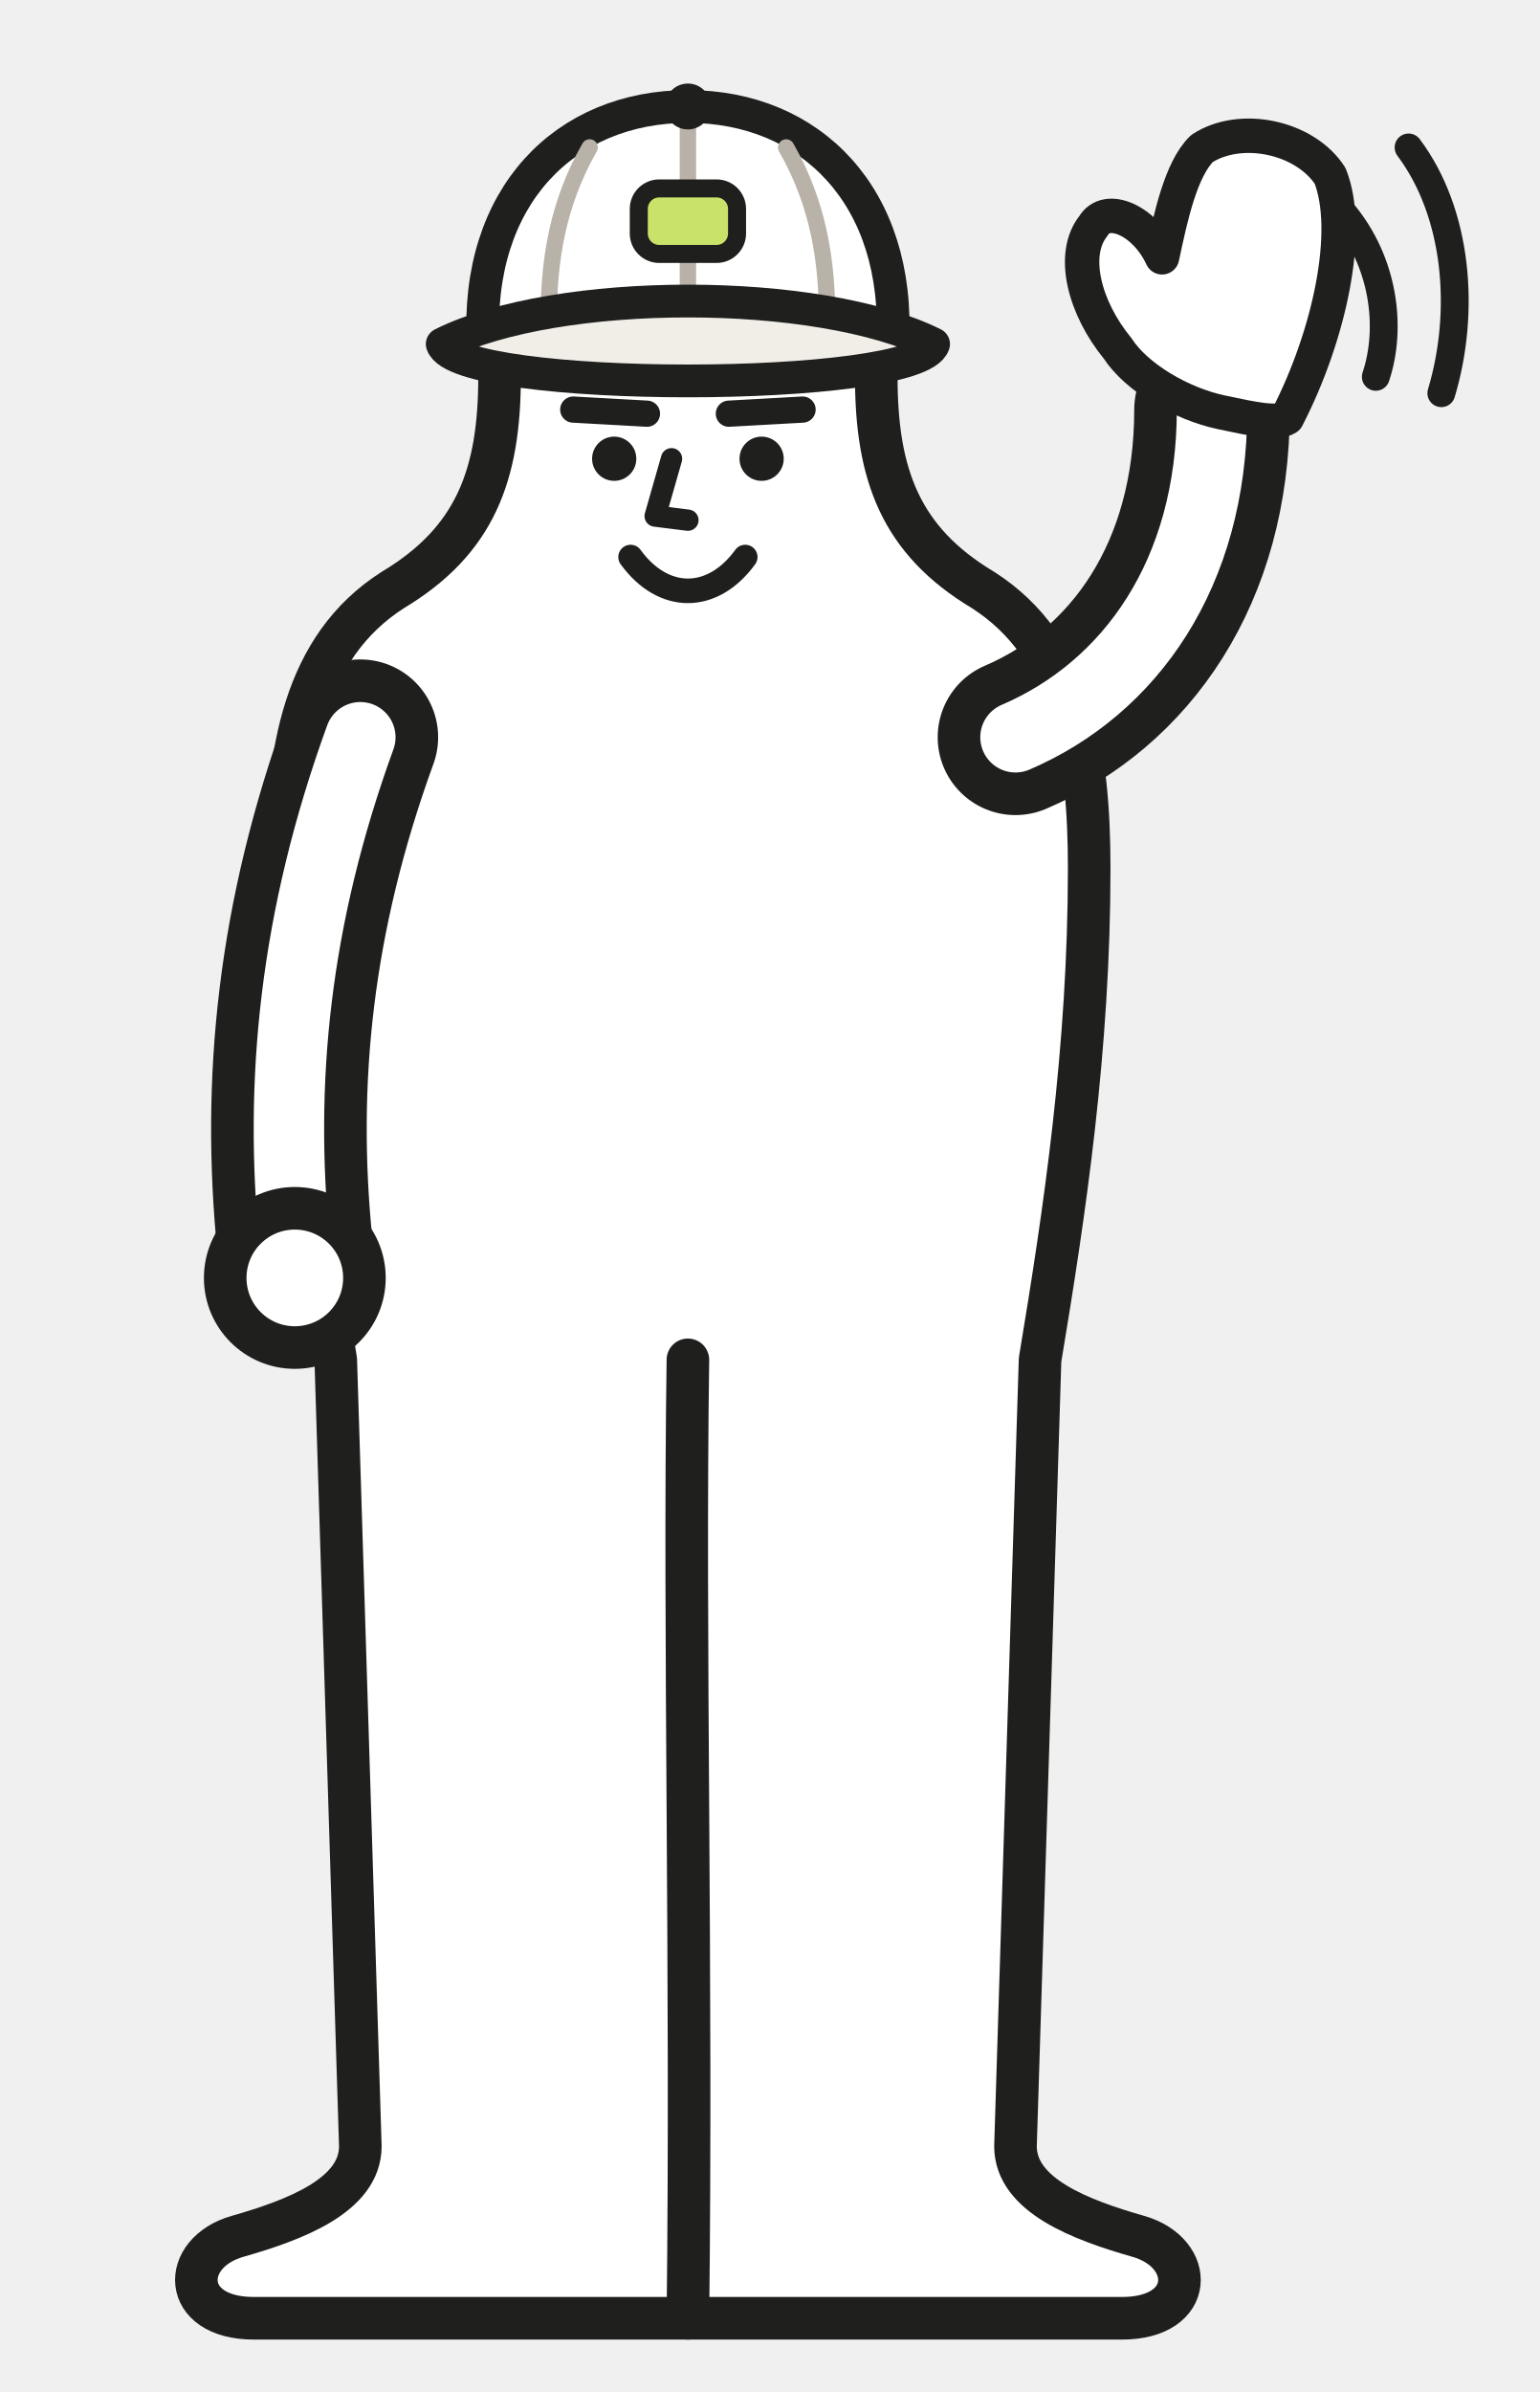
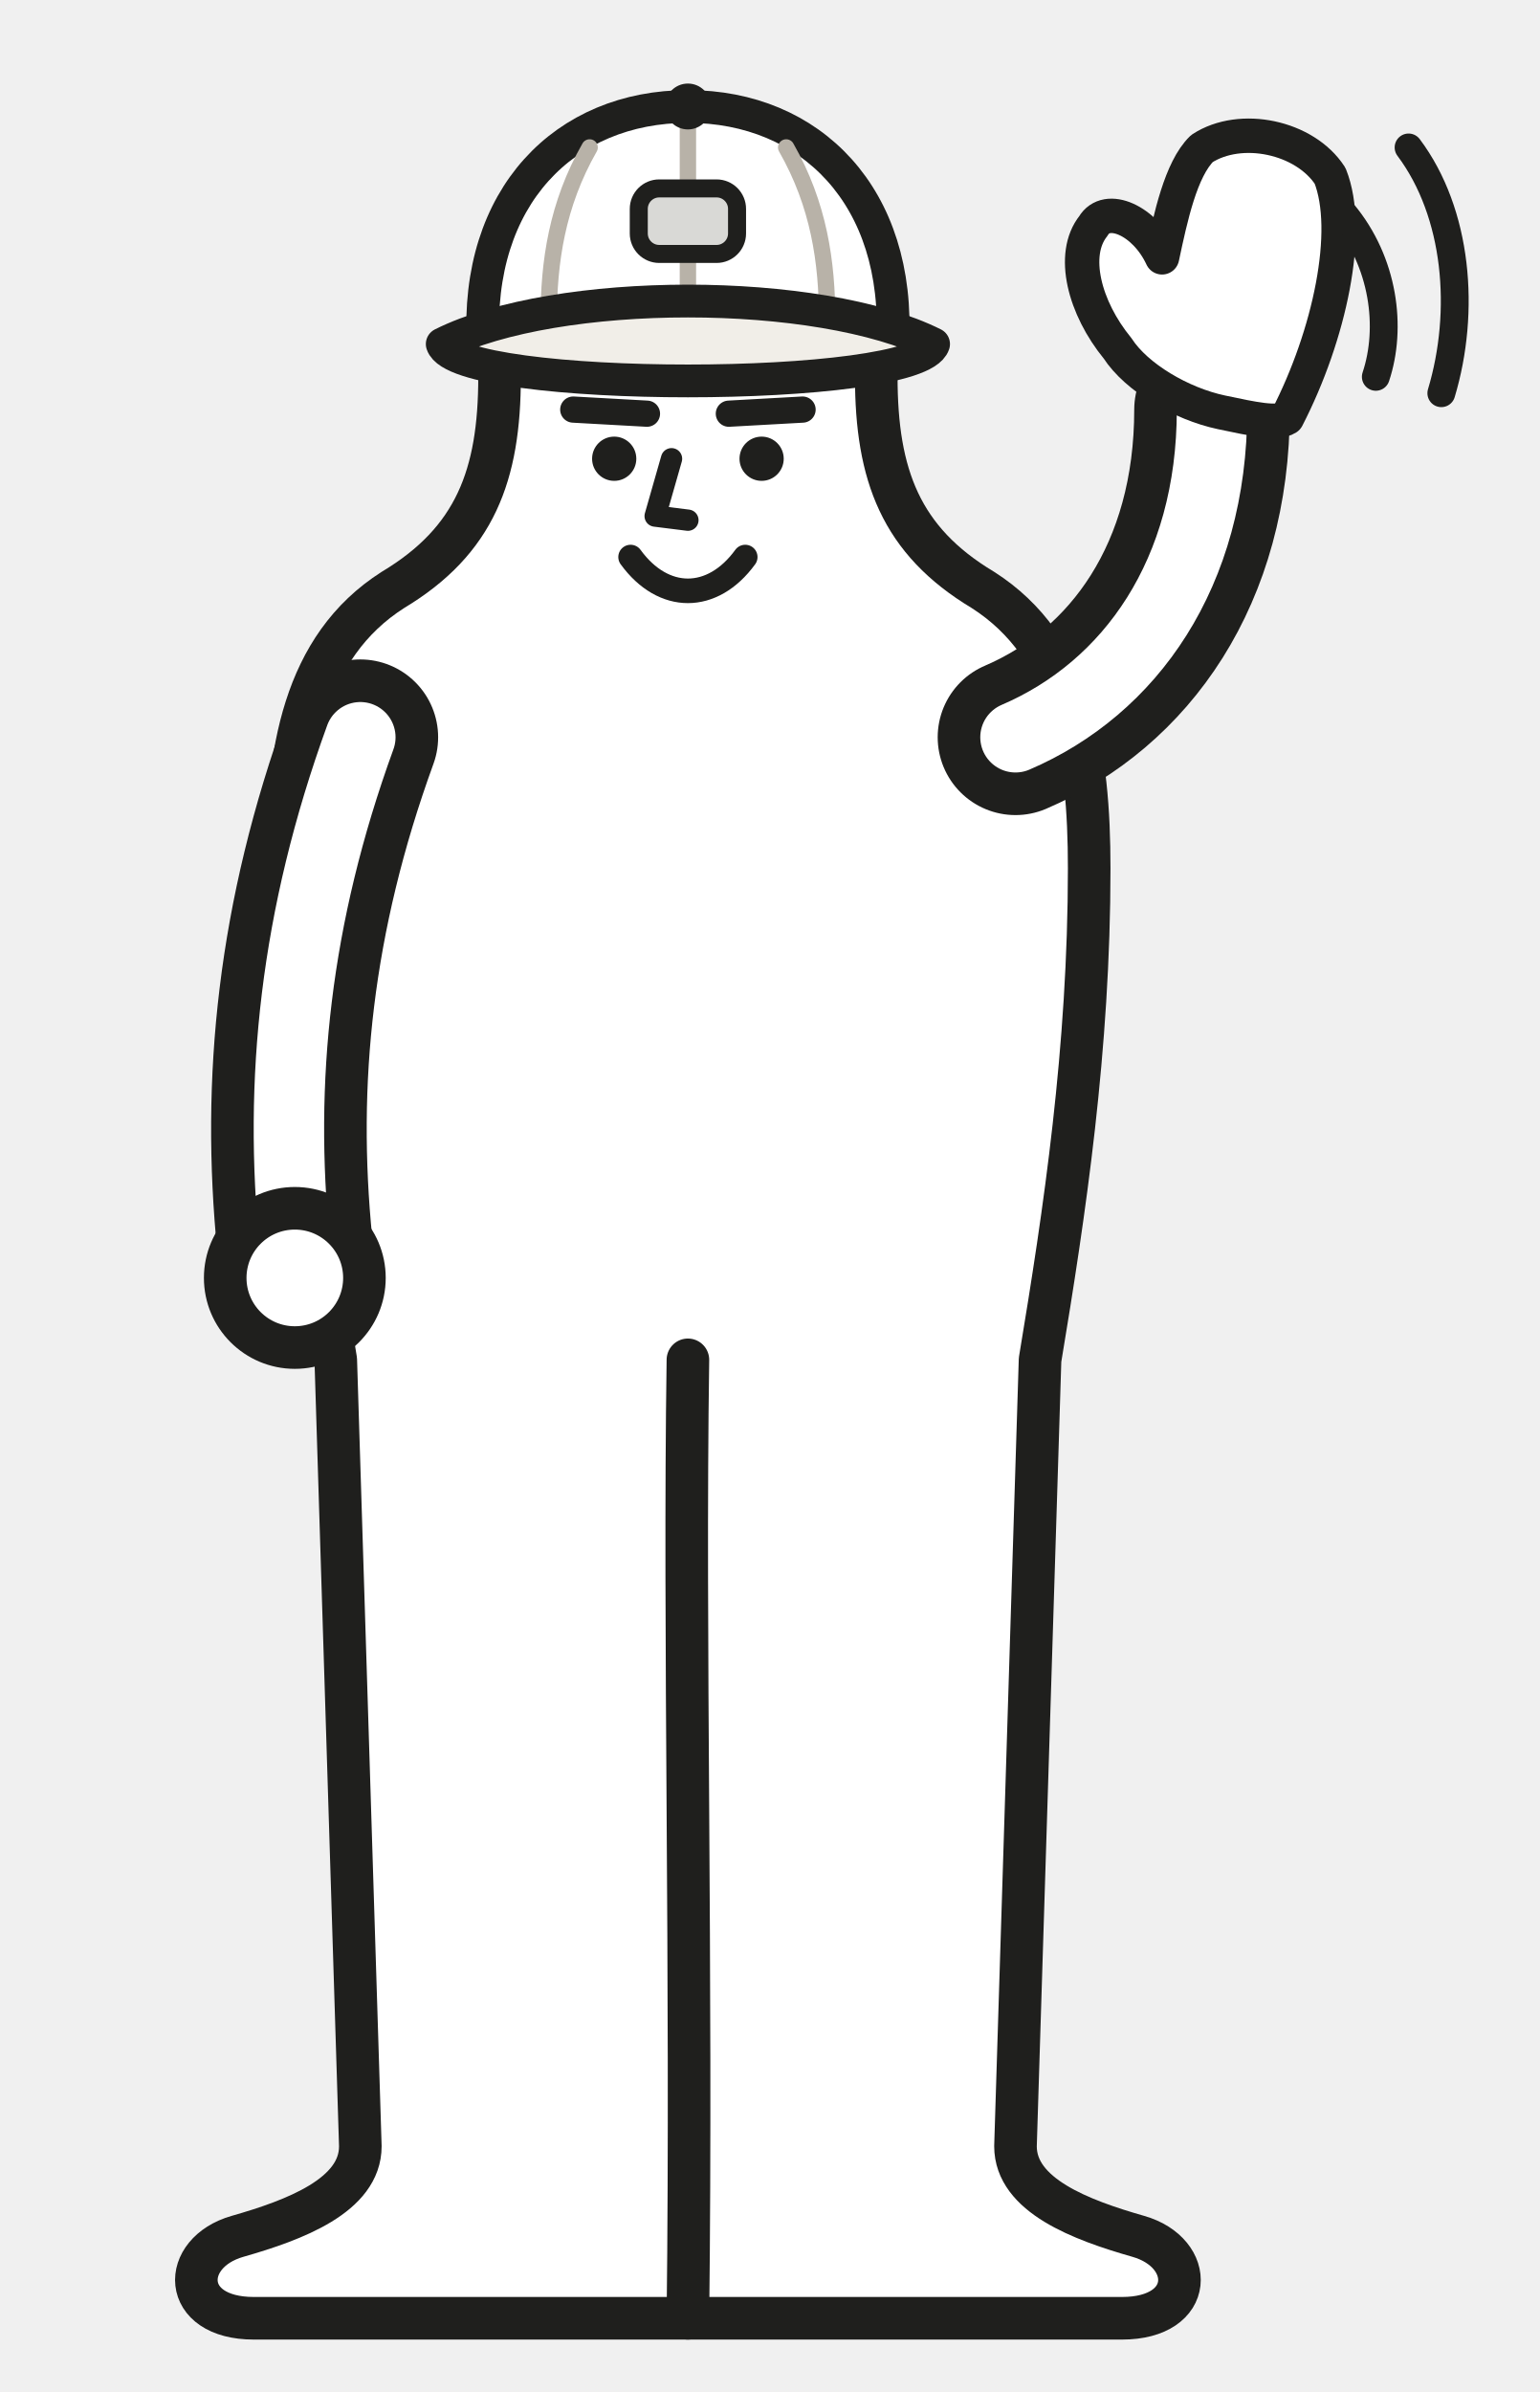
<svg xmlns="http://www.w3.org/2000/svg" width="188" height="292" viewBox="16 0 188 292">
  <path d="M100,18 C85,18 77,30 77,46 C77,58 74,66 64,72 C53,79 51,92 51,106 C51,128 54,148 57,166 L60,262 C60,268 52,271 45,273 C38,275 38,283 47,283 L153,283 C162,283 162,275 155,273 C148,271 140,268 140,262 L143,166 C146,148 149,128 149,106 C149,92 147,79 136,72 C126,66 123,58 123,46 C123,30 115,18 100,18 Z" fill="#FFFFFF" stroke="#1F1F1D" stroke-width="5.2" stroke-linecap="round" stroke-linejoin="round" />
  <path d="M100,166 C99.5,200 100.5,240 100,283" fill="none" stroke="#1F1F1D" stroke-width="5.2" stroke-linecap="round" stroke-linejoin="round" />
  <path d="M60,90 C52,112 50,132 52,152" fill="none" stroke="#1F1F1D" stroke-width="19" stroke-linecap="round" stroke-linejoin="round" />
  <path d="M60,90 C52,112 50,132 52,152" fill="none" stroke="#FFFFFF" stroke-width="8.6" stroke-linecap="round" stroke-linejoin="round" />
  <circle cx="52" cy="156" r="8.5" fill="#FFFFFF" stroke="#1F1F1D" stroke-width="5.2" />
  <path d="M75,42 C74,24 85,13 100,13 C115,13 126,24 125,42 Z" fill="#FFFFFF" stroke="#1F1F1D" stroke-width="4" stroke-linecap="round" stroke-linejoin="round" />
  <path d="M100,14 L100,38" fill="none" stroke="#B8B2A8" stroke-width="2" stroke-linecap="round" />
  <path d="M88,18 C84,25 83,32 83,39" fill="none" stroke="#B8B2A8" stroke-width="2" stroke-linecap="round" />
  <path d="M112,18 C116,25 117,32 117,39" fill="none" stroke="#B8B2A8" stroke-width="2" stroke-linecap="round" />
  <circle cx="100" cy="13" r="2.8" fill="#1F1F1D" />
-   <rect x="94" y="23" width="12" height="8" rx="2.5" fill="#C8E26A" stroke="#1F1F1D" stroke-width="2.2" />
+   <rect x="94" y="23" width="12" height="8" rx="2.5" fill="#D9D9D6" stroke="#1F1F1D" stroke-width="2.2" />
  <path d="M70,42 C84,35 116,35 130,42 C128,48 72,48 70,42 Z" fill="#F1EEE8" stroke="#1F1F1D" stroke-width="4" stroke-linecap="round" stroke-linejoin="round" />
  <path d="M98,56 L96,63 L100,63.5" fill="none" stroke="#1F1F1D" stroke-width="2.6" stroke-linecap="round" stroke-linejoin="round" />
  <path d="M86,50 L95,50.5" fill="none" stroke="#1F1F1D" stroke-width="3.2" stroke-linecap="round" stroke-linejoin="round" />
  <path d="M105,50.5 L114,50" fill="none" stroke="#1F1F1D" stroke-width="3.2" stroke-linecap="round" stroke-linejoin="round" />
  <path d="M93,68 C97,73.5 103,73.5 107,68" fill="none" stroke="#1F1F1D" stroke-width="3" stroke-linecap="round" stroke-linejoin="round" />
  <circle cx="91" cy="56" r="2.7" fill="#1F1F1D" />
  <circle cx="109" cy="56" r="2.7" fill="#1F1F1D" />
  <path d="M140,90 C154,84 164,70 164,50" fill="none" stroke="#1F1F1D" stroke-width="19" stroke-linecap="round" stroke-linejoin="round" />
  <path d="M140,90 C154,84 164,70 164,50" fill="none" stroke="#FFFFFF" stroke-width="8.6" stroke-linecap="round" stroke-linejoin="round" />
  <g transform="translate(164 46) rotate(12) scale(-1 1)">
    <path d="M-10,3 C-13,-8 -13,-21 -9,-27 C-5,-31 3,-31 7,-27 C9,-24 9,-18 9,-13 C12,-17 17,-18 18,-15 C20,-11 17,-5 12,-1 C9,2 3,4 -2,4 C-6,4 -9,4 -10,3 Z" fill="#FFFFFF" stroke="#1F1F1D" stroke-width="4.2" stroke-linecap="round" stroke-linejoin="round" />
  </g>
  <path d="M180,26 C185,32 186,40 184,46" fill="none" stroke="#1F1F1D" stroke-width="3.4" stroke-linecap="round" stroke-linejoin="round" />
  <path d="M188,18 C194,26 195,38 192,48" fill="none" stroke="#1F1F1D" stroke-width="3.4" stroke-linecap="round" stroke-linejoin="round" />
</svg>
